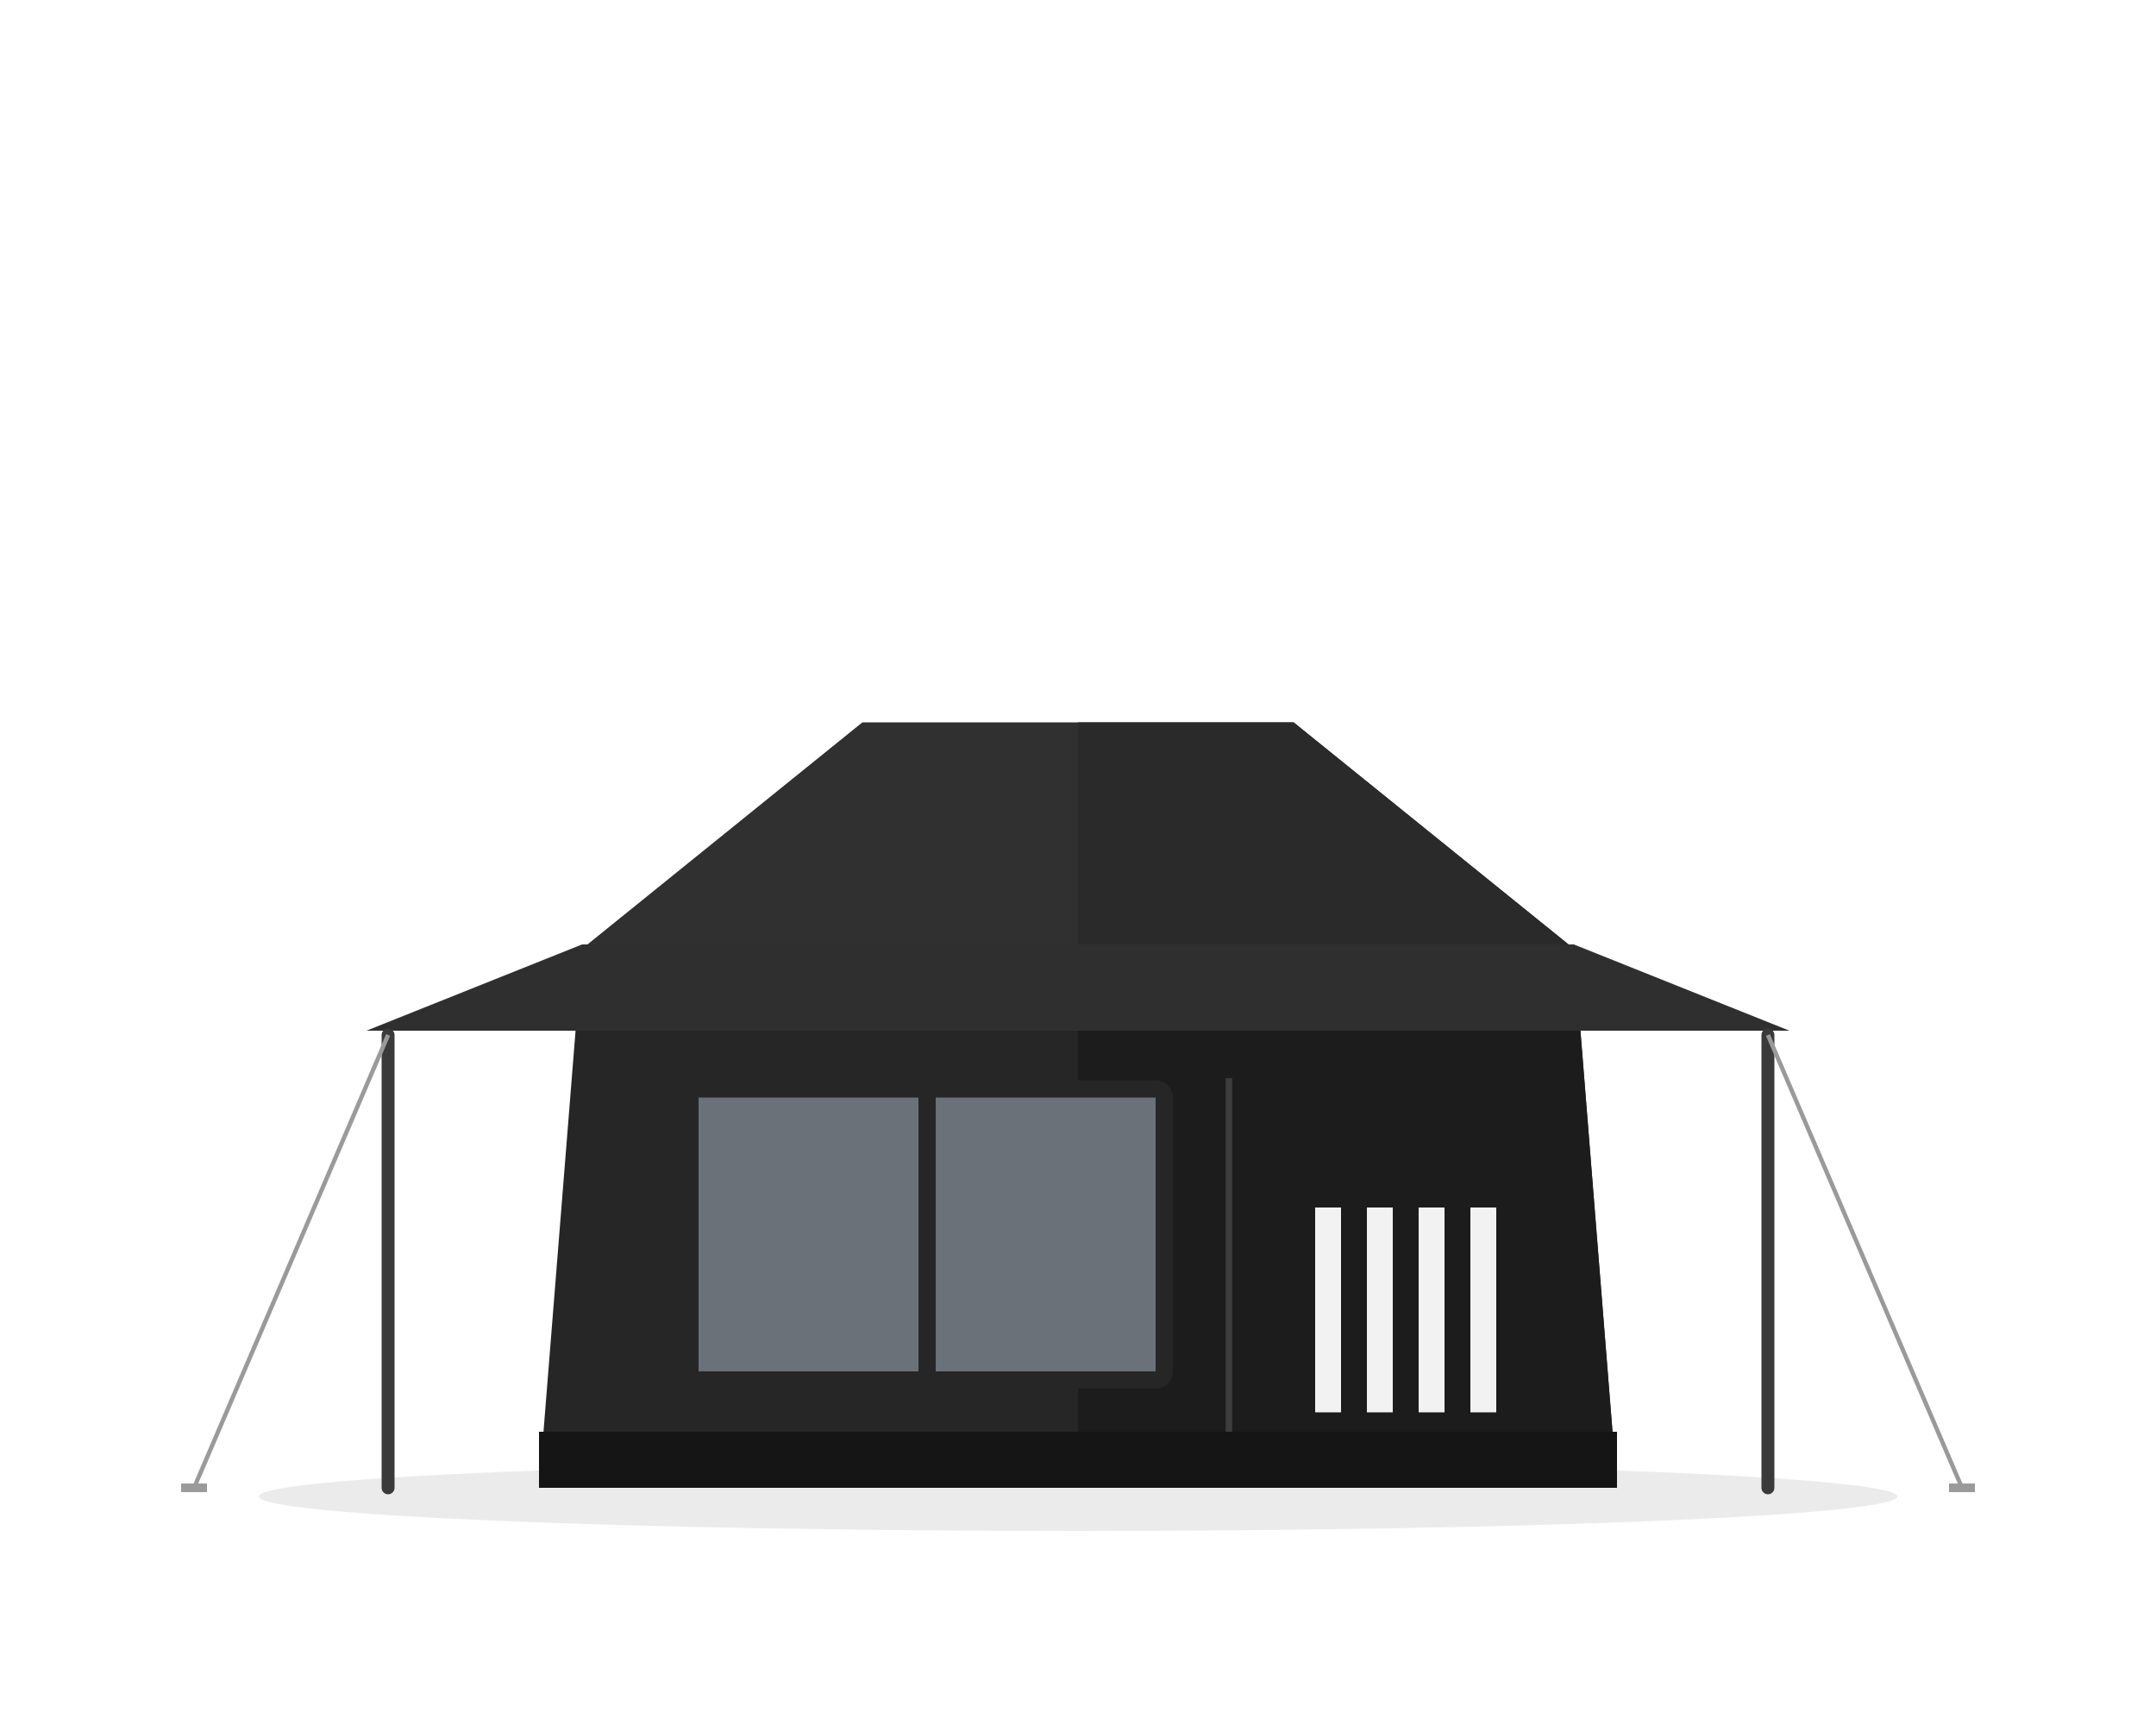
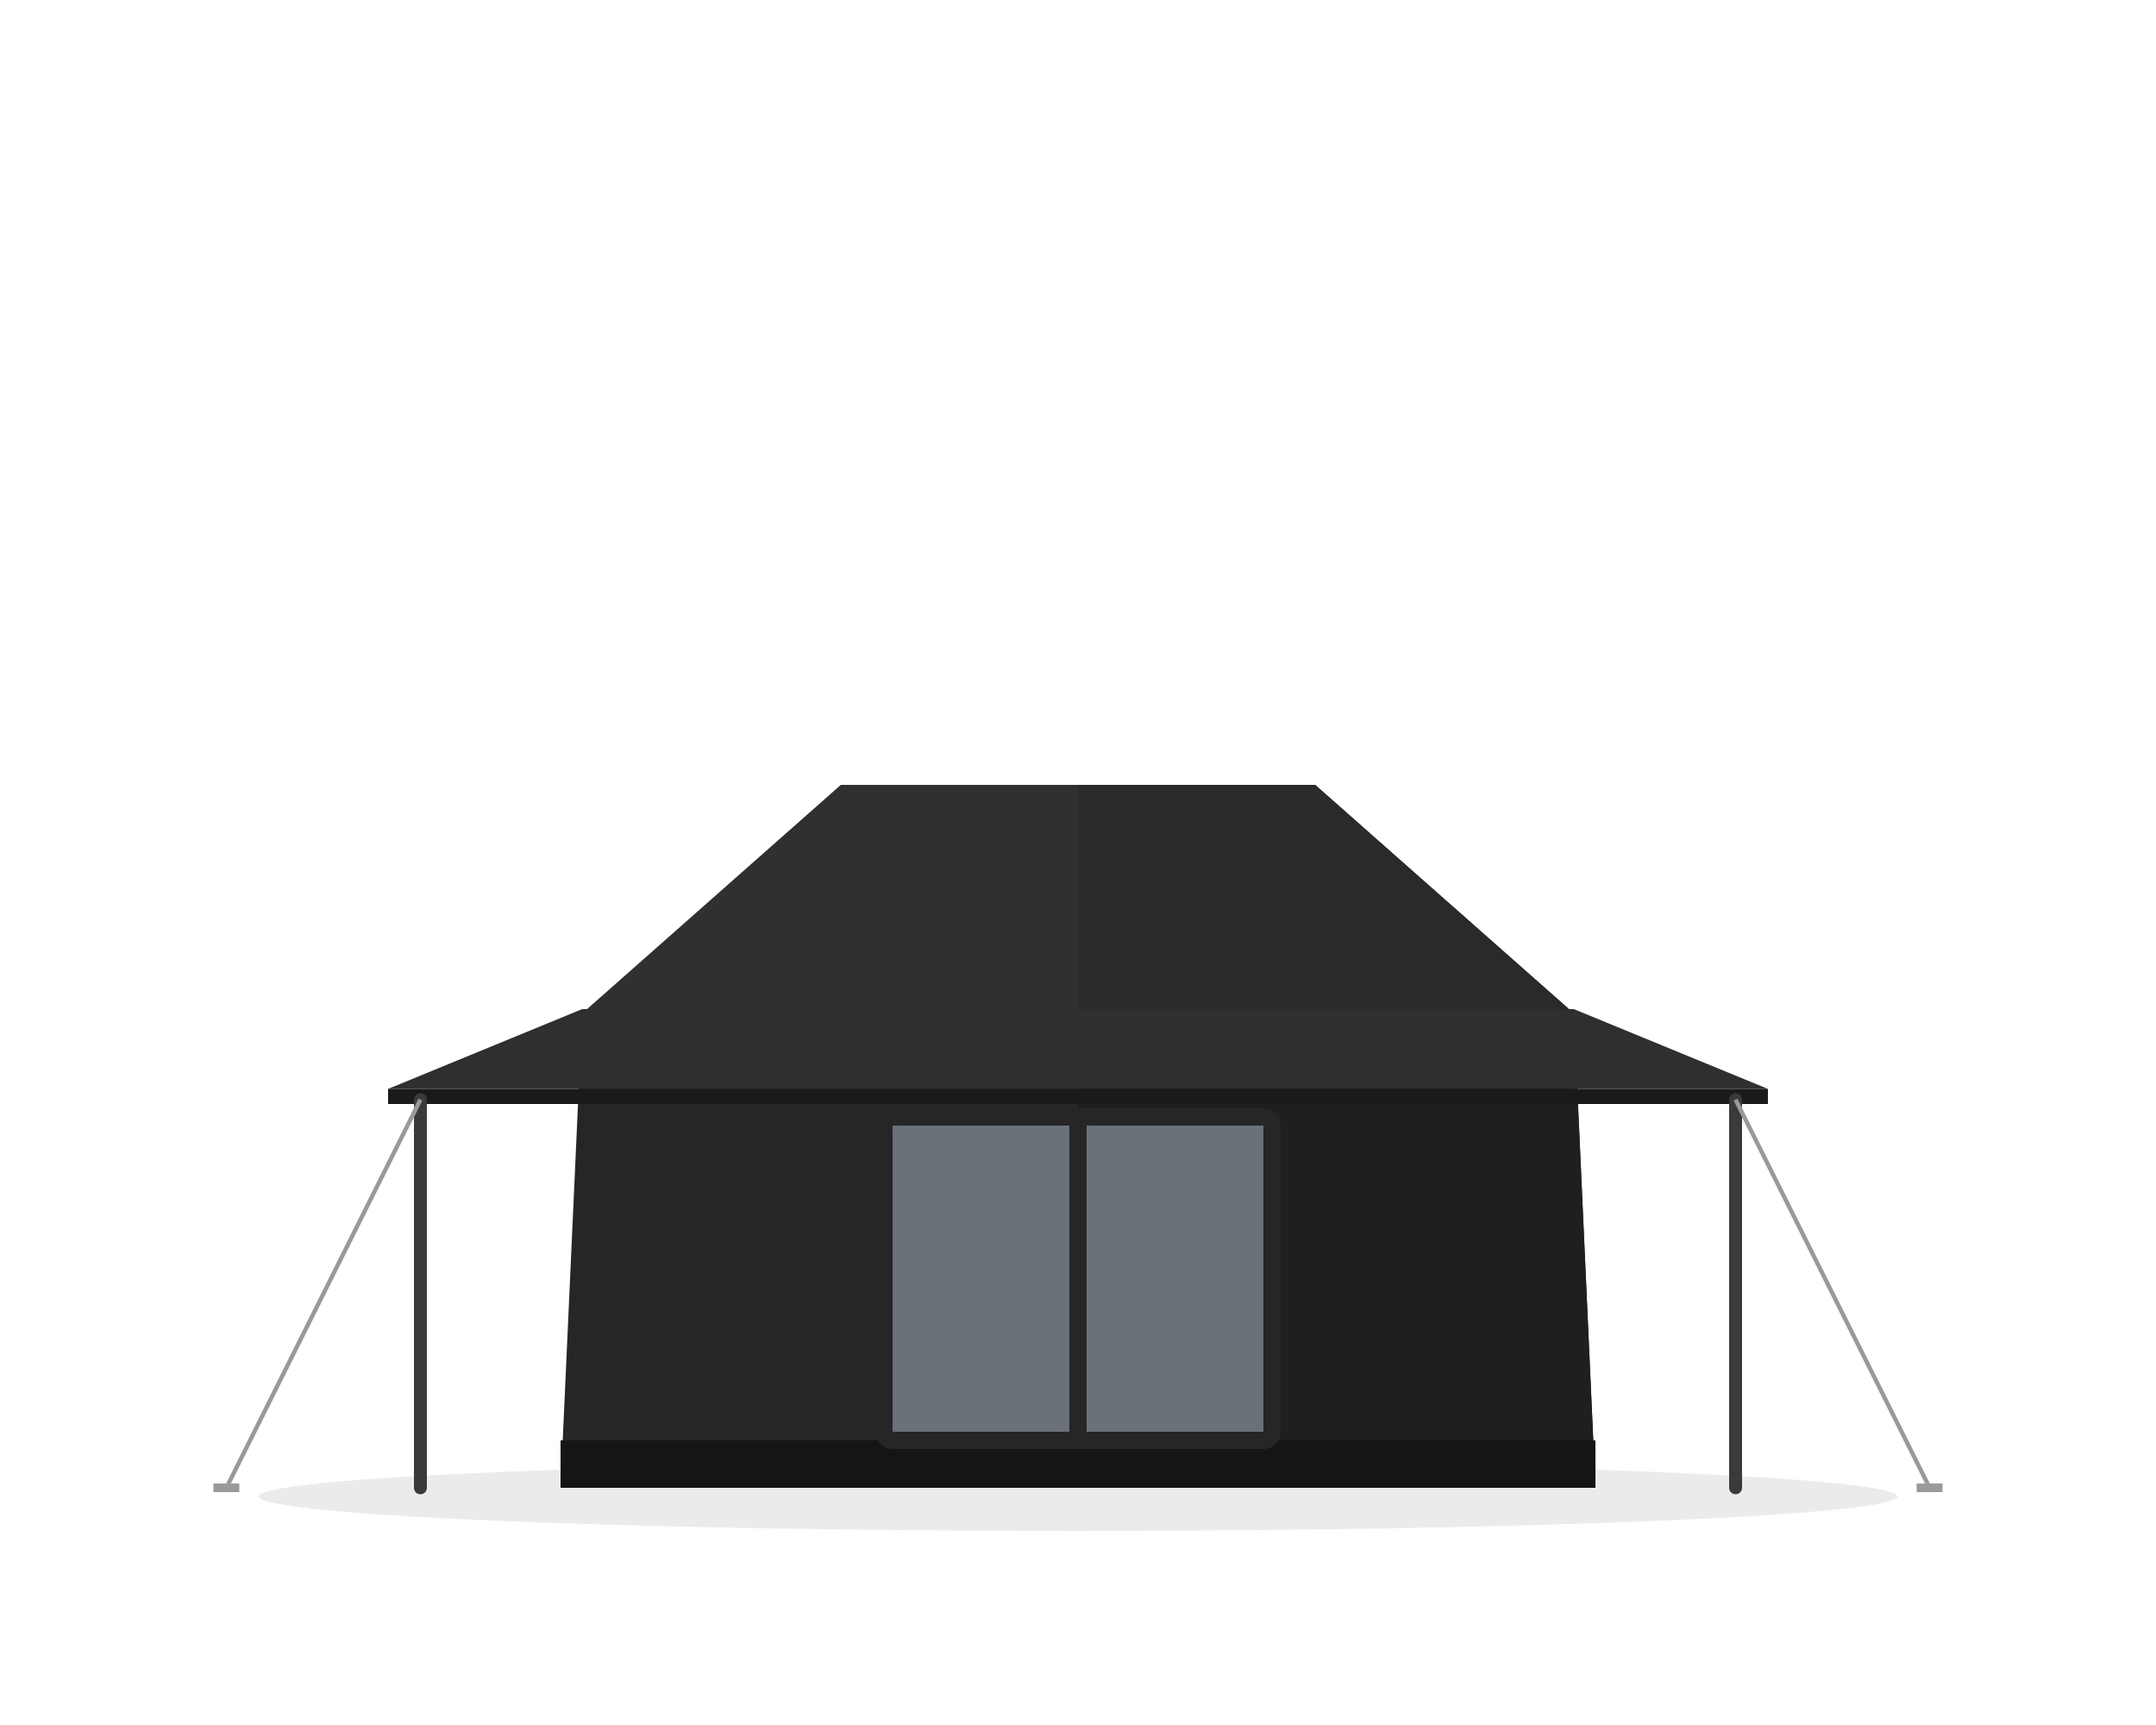
<svg xmlns="http://www.w3.org/2000/svg" viewBox="0 0 1000 800" width="1000" height="800">
  <ellipse cx="500" cy="694" rx="380" ry="16" fill="#000" opacity="0.08" />
-   <polygon points="250,690 270,440 730,440 750,690" fill="#262626" />
-   <polygon points="500,440 730,440 750,690 500,690" fill="#1c1c1c" />
-   <polygon points="270,440 400,335 600,335 730,440" fill="#303030" />
-   <polygon points="500,335 600,335 730,440 500,440" fill="#2a2a2a" />
-   <polygon points="270,438 730,438 830,478 170,478" fill="#2f2f2f" />
-   <rect x="320" y="505" width="220" height="135" fill="#6b7178" rx="4" />
-   <line x1="430.0" y1="505" x2="430.0" y2="640" stroke="#262626" stroke-width="8" />
-   <rect x="320" y="505" width="220" height="135" fill="none" stroke="#262626" stroke-width="8" rx="4" />
-   <line x1="570" y1="500" x2="570" y2="680" stroke="#3d3d3d" stroke-width="3" />
-   <rect x="610" y="560" width="12" height="95" fill="#f2f2f2" />
-   <rect x="634" y="560" width="12" height="95" fill="#f2f2f2" />
-   <rect x="658" y="560" width="12" height="95" fill="#f2f2f2" />
-   <rect x="682" y="560" width="12" height="95" fill="#f2f2f2" />
-   <rect x="250" y="664" width="500" height="26" fill="#151515" />
-   <line x1="180" y1="480" x2="180" y2="690" stroke="#3a3a3a" stroke-width="6" stroke-linecap="round" />
-   <line x1="180" y1="480" x2="90" y2="690" stroke="#9a9a9a" stroke-width="2" />
-   <line x1="84" y1="690" x2="96" y2="690" stroke="#9a9a9a" stroke-width="4" />
-   <line x1="820" y1="480" x2="820" y2="690" stroke="#3a3a3a" stroke-width="6" stroke-linecap="round" />
-   <line x1="820" y1="480" x2="910" y2="690" stroke="#9a9a9a" stroke-width="2" />
-   <line x1="904" y1="690" x2="916" y2="690" stroke="#9a9a9a" stroke-width="4" />
+   <polygon points="260,690 270,470 730,470 740,690" fill="#262626" />
+   <polygon points="500,470 730,470 740,690 500,690" fill="#1f1f1f" />
+   <polygon points="270,470 390,364 610,364 730,470" fill="#303030" />
+   <polygon points="500,364 610,364 730,470 500,470" fill="#2a2a2a" />
+   <rect x="260" y="668" width="480" height="22" fill="#151515" />
+   <rect x="410" y="518" width="180" height="150" fill="#6b7178" rx="4" />
+   <line x1="500.0" y1="518" x2="500.0" y2="668" stroke="#262626" stroke-width="8" />
+   <rect x="410" y="518" width="180" height="150" fill="none" stroke="#262626" stroke-width="8" rx="4" />
+   <polygon points="270,468 730,468 820,505 180,505" fill="#2f2f2f" />
+   <polygon points="180,505 820,505 820,512 180,512" fill="#1a1a1a" />
+   <line x1="195" y1="510" x2="195" y2="690" stroke="#3a3a3a" stroke-width="6" stroke-linecap="round" />
+   <line x1="195" y1="510" x2="105" y2="690" stroke="#9a9a9a" stroke-width="2" />
+   <line x1="99" y1="690" x2="111" y2="690" stroke="#9a9a9a" stroke-width="4" />
+   <line x1="805" y1="510" x2="805" y2="690" stroke="#3a3a3a" stroke-width="6" stroke-linecap="round" />
+   <line x1="805" y1="510" x2="895" y2="690" stroke="#9a9a9a" stroke-width="2" />
+   <line x1="889" y1="690" x2="901" y2="690" stroke="#9a9a9a" stroke-width="4" />
</svg>
